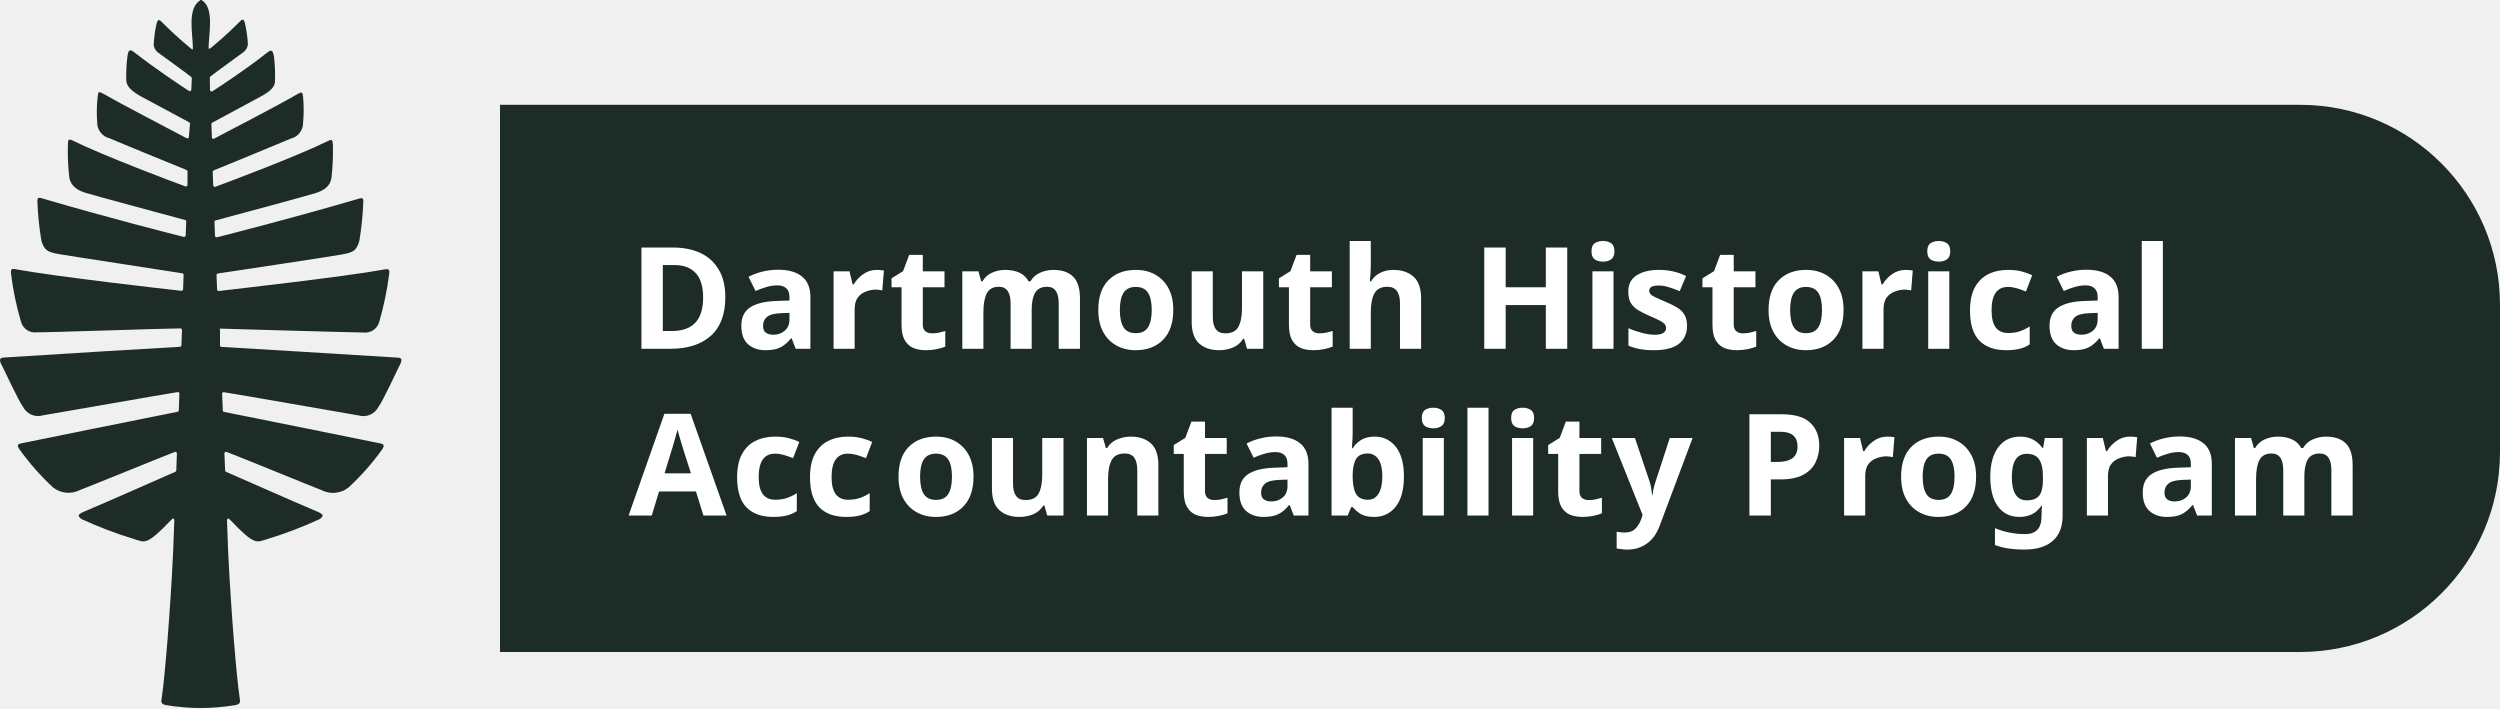
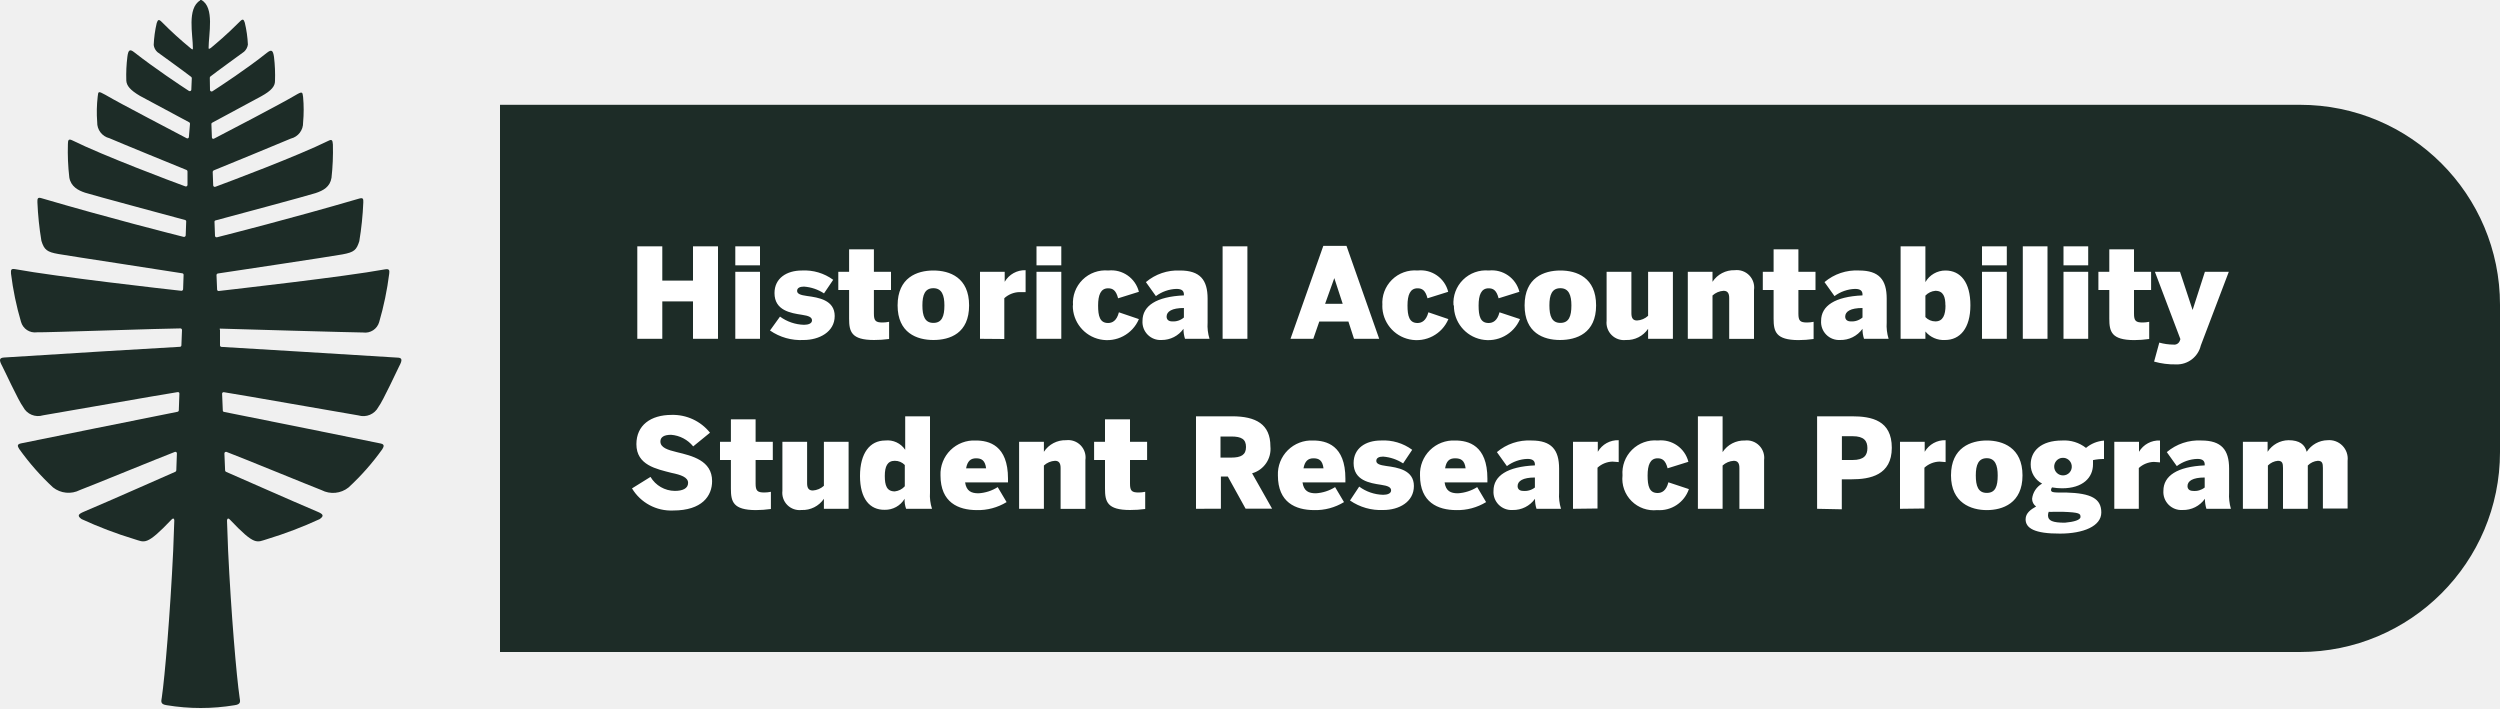
- <svg xmlns="http://www.w3.org/2000/svg" id="Layer_1" data-name="Layer 1" viewBox="0 0 250 70.81">
+ <svg xmlns="http://www.w3.org/2000/svg" id="Outlined_Type" data-name="Outlined Type" viewBox="0 0 250 70.81">
  <defs>
-     <style>.cls-1{fill:#1d2c27}.cls-4{letter-spacing:.01em}.cls-6{letter-spacing:-.01em}</style>
+     <style>.cls-1{fill:#1d2c27}.cls-2{fill:#fff}</style>
  </defs>
  <path class="cls-1" d="M50 10.48h180a20 20 0 0120 20V45.2a20 20 0 01-20 20H50V10.48z" />
-   <text transform="translate(62.86 34.88)" font-size="14.18" fill="#fff" font-family="BentonSans-Black,BentonSans" font-weight="800">D<tspan x="10.68" y="0" letter-spacing=".01em">artmouth Hi</tspan>
-     <tspan x="99.33" y="0">s</tspan>
-     <tspan class="cls-4" x="107.06" y="0">tori</tspan>
-     <tspan x="133.5" y="0" letter-spacing="0">c</tspan>
-     <tspan class="cls-4" x="141.5" y="0">al</tspan>
-     <tspan class="cls-6" x="0" y="16.67">A</tspan>
-     <tspan x="10.21" y="16.67" letter-spacing="0">cc</tspan>
-     <tspan class="cls-4" x="26.35" y="16.67">ountabili</tspan>
-     <tspan x="91.63" y="16.67" letter-spacing=".02em">t</tspan>
-     <tspan class="cls-4" x="98.32" y="16.67">y </tspan>
-     <tspan class="cls-6" x="110.8" y="16.67">P</tspan>
-     <tspan x="120.44" y="16.67">r</tspan>
-     <tspan class="cls-4" x="126.61" y="16.67">og</tspan>
-     <tspan x="144.72" y="16.67" letter-spacing="-.01em">r</tspan>
-     <tspan x="150.82" y="16.67" letter-spacing=".01em">am</tspan>
-   </text>
+   <path class="cls-2" d="M63.73 24.63h2.5v3.43h3.07v-3.43h2.5v9.25h-2.5v-3.74h-3.07v3.74h-2.5zM73.53 26.53v-1.9H76v1.9zm0 7.35v-6.7H76v6.7zM77 33.05l1-1.39a4.26 4.26 0 002.4.82c.43 0 .8-.13.8-.44s-.31-.46-1-.56c-1.13-.17-2.75-.43-2.75-2.17 0-1.5 1.23-2.26 2.74-2.26a4.85 4.85 0 013.13.93l-.92 1.36a4.18 4.18 0 00-2-.68c-.41 0-.69.13-.69.43s.35.42 1 .51c1.13.15 2.76.4 2.76 2S81.91 34 80.36 34a5.38 5.38 0 01-3.36-.95zM84.91 31.86V29h-1.08v-1.82h1.08v-2.25h2.48v2.25h1.71V29h-1.71v2.36c0 .72.17.89.87.89a3.38 3.38 0 00.65-.07v1.72a11.08 11.08 0 01-1.51.1c-2.27 0-2.49-.84-2.49-2.14zM89.76 30.54c0-2.79 1.95-3.49 3.58-3.49s3.57.7 3.57 3.49S95 34 93.34 34s-3.58-.71-3.58-3.46zm4.68 0c0-1-.25-1.72-1.1-1.72s-1.1.67-1.1 1.72.24 1.75 1.1 1.75 1.1-.68 1.1-1.74zM98 33.88v-6.7h2.47v1a2.33 2.33 0 012.09-1.16v2.19h-.63a2.34 2.34 0 00-1.5.61v4.08zM103.65 26.53v-1.9h2.48v1.9zm0 7.35v-6.7h2.48v6.7zM107.3 30.54a3.25 3.25 0 013.53-3.49 2.84 2.84 0 013.06 2.13l-2.08.65c-.21-.82-.55-1-1-1-.74 0-1 .67-1 1.72s.17 1.75 1 1.75c.4 0 .86-.2 1.08-1.07l2 .68a3.44 3.44 0 01-6.61-1.37zM114.25 32.08c0-1.5 1.39-2.42 4.14-2.54v-.09c0-.32-.16-.56-.74-.56a3.63 3.63 0 00-2.06.72l-1-1.4a4.93 4.93 0 013.41-1.16c2 0 2.76.93 2.76 2.81v2.39a4.52 4.52 0 00.19 1.63h-2.45a3.15 3.15 0 01-.15-1 2.67 2.67 0 01-2.19 1.12 1.8 1.8 0 01-1.91-1.92zm4.14-.33v-.95c-1.2 0-1.73.35-1.73.86 0 .33.24.48.55.48a1.62 1.62 0 001.18-.39zM122.26 33.88v-9.25h2.48v9.25zM129.05 33.88l3.28-9.29h2.32l3.27 9.29h-2.52l-.56-1.73h-2.91l-.6 1.73zm3.46-3.5h1.76l-.84-2.57zM138.24 30.54a3.25 3.25 0 013.52-3.49 2.83 2.83 0 013.06 2.13l-2.07.65c-.21-.82-.55-1-1-1-.74 0-1 .67-1 1.72s.18 1.75 1 1.75c.4 0 .86-.2 1.09-1.07l2 .68a3.44 3.44 0 01-6.61-1.37zM145.35 30.54a3.25 3.25 0 013.53-3.49 2.84 2.84 0 013.06 2.13l-2.08.65c-.21-.82-.55-1-1-1-.74 0-1 .67-1 1.72s.17 1.75 1 1.75c.41 0 .87-.2 1.09-1.07l2.05.68a3.44 3.44 0 01-6.61-1.37zM152.46 30.54c0-2.79 1.95-3.49 3.58-3.49s3.57.7 3.57 3.49S157.65 34 156 34s-3.54-.71-3.54-3.46zm4.68 0c0-1-.25-1.72-1.1-1.72s-1.1.67-1.1 1.72.24 1.75 1.1 1.75 1.1-.68 1.1-1.74zM160.66 32.08v-4.9h2.48v4.15c0 .46.15.72.56.72a1.77 1.77 0 001.11-.47v-4.4h2.48v6.7h-2.48v-1a2.55 2.55 0 01-2.22 1.12 1.74 1.74 0 01-1.93-1.92zM168.78 27.18h2.47v1a2.56 2.56 0 012.22-1.16A1.74 1.74 0 01175.4 29v4.89h-2.48V29.8c0-.46-.15-.72-.56-.72a1.79 1.79 0 00-1.11.47v4.33h-2.47zM177.36 31.86V29h-1.08v-1.82h1.08v-2.25h2.48v2.25h1.71V29h-1.71v2.36c0 .72.17.89.87.89a3.38 3.38 0 00.65-.07v1.72a11.08 11.08 0 01-1.51.11c-2.27-.01-2.49-.85-2.49-2.15zM182.11 32.08c0-1.5 1.39-2.42 4.14-2.54v-.09c0-.32-.16-.56-.74-.56a3.63 3.63 0 00-2.06.72l-1-1.4a4.93 4.93 0 013.46-1.16c2 0 2.76.93 2.76 2.81v2.39a4.52 4.52 0 00.19 1.63h-2.46a3.15 3.15 0 01-.15-1A2.67 2.67 0 01184 34a1.8 1.8 0 01-1.89-1.92zm4.14-.33v-.95c-1.2 0-1.73.35-1.73.86 0 .33.24.48.55.48a1.62 1.62 0 001.18-.39zM192.54 33.15v.73h-2.48v-9.25h2.48v3.58a2.31 2.31 0 012-1.16c1.52 0 2.5 1.18 2.5 3.48S196 34 194.5 34a2.37 2.37 0 01-1.96-.85zm2-2.61c0-.83-.19-1.46-1-1.46a1.56 1.56 0 00-1 .48v2.15a1.37 1.37 0 001 .43c.76 0 1.01-.65 1.01-1.6zM198.2 26.53v-1.9h2.48v1.9zm0 7.35v-6.7h2.48v6.7zM202.28 33.88v-9.25h2.47v9.25zM206.35 26.53v-1.9h2.47v1.9zm0 7.35v-6.7h2.47v6.7zM210.93 31.86V29h-1.09v-1.82h1.09v-2.25h2.47v2.25h1.71V29h-1.71v2.36c0 .72.17.89.87.89a3.38 3.38 0 00.65-.07v1.72a11.08 11.08 0 01-1.51.11c-2.27-.01-2.48-.85-2.48-2.15zM215.41 36.16l.52-1.9a5.3 5.3 0 001.41.2.59.59 0 00.64-.38l.06-.17-2.55-6.73H218l1.26 3.82 1.23-3.82h2.39l-2.8 7.37a2.45 2.45 0 01-2.47 1.89 7.56 7.56 0 01-2.2-.28zM63.2 48.84l1.85-1.15a2.86 2.86 0 002.43 1.4c.76 0 1.33-.23 1.33-.8s-.73-.81-1.65-1c-1.51-.39-3.52-.77-3.52-2.87 0-1.89 1.42-2.93 3.52-2.93A4.75 4.75 0 0171 43.27l-1.68 1.37a3.16 3.16 0 00-2.21-1.16c-.71 0-1.07.23-1.07.67 0 .61.72.84 1.63 1.06 1.52.37 3.54.83 3.54 2.9 0 1.48-1 2.94-3.89 2.94a4.56 4.56 0 01-4.12-2.21zM73.09 48.86V46H72v-1.82h1.09v-2.25h2.47v2.25h1.72V46h-1.72v2.36c0 .72.18.89.88.89a3.48 3.48 0 00.65-.07v1.72a11.37 11.37 0 01-1.51.11c-2.28-.01-2.49-.85-2.49-2.15zM78.24 49.08v-4.9h2.47v4.15c0 .46.15.72.57.72a1.82 1.82 0 001.11-.47v-4.4h2.47v6.7h-2.47v-1A2.57 2.57 0 0180.16 51a1.73 1.73 0 01-1.92-1.92zM86 47.6c0-2.3 1-3.55 2.52-3.55a2.12 2.12 0 012 .93v-3.35H93v7.62a4.25 4.25 0 00.2 1.63h-2.59a2.66 2.66 0 01-.15-1 2.26 2.26 0 01-2 1.1C87 51 86 49.9 86 47.6zm4.48 1v-2.1a1.36 1.36 0 00-1-.42c-.74 0-1 .56-1 1.51s.19 1.55 1 1.55a1.57 1.57 0 00.98-.49zM94.05 47.54a3.36 3.36 0 013.53-3.49c1.32 0 3.22.48 3.22 3.81v.38h-4.29c.13.87.62 1.09 1.34 1.09a4 4 0 001.92-.62l.89 1.5a5.48 5.48 0 01-3 .8c-1.83-.01-3.61-.76-3.61-3.47zm4.56-.71c-.1-.8-.46-1-1-1s-.87.28-1 1zM101.91 44.18h2.48v1a2.56 2.56 0 012.22-1.16 1.74 1.74 0 011.93 1.98v4.89h-2.48V46.8c0-.46-.15-.72-.56-.72a1.79 1.79 0 00-1.11.47v4.33h-2.48zM110.5 48.86V46h-1.09v-1.82h1.09v-2.25h2.5v2.25h1.71V46H113v2.36c0 .72.17.89.87.89a3.48 3.48 0 00.65-.07v1.72a11.08 11.08 0 01-1.52.1c-2.29 0-2.5-.84-2.5-2.14zM119.6 50.88v-9.25h3.61c2.38 0 3.83.79 3.83 3a2.53 2.53 0 01-1.83 2.7l2 3.54h-2.65l-1.78-3.22h-.69v3.22zm2.45-5.12h1.07c1 0 1.48-.28 1.48-1.06s-.45-1.05-1.48-1.05h-1.07zM127.79 47.54a3.36 3.36 0 013.52-3.49c1.33 0 3.23.48 3.23 3.81v.38h-4.29c.13.87.61 1.09 1.34 1.09a4.08 4.08 0 001.92-.62l.89 1.5a5.48 5.48 0 01-3 .8c-1.84-.01-3.61-.76-3.61-3.47zm4.56-.71c-.1-.8-.46-1-1-1s-.87.28-1 1zM135 50.05l.92-1.39a4.2 4.2 0 002.39.82c.43 0 .8-.13.8-.44s-.31-.46-1-.56c-1.14-.17-2.75-.43-2.75-2.17 0-1.5 1.22-2.26 2.73-2.26a4.81 4.81 0 013.13.93l-.91 1.36a4.25 4.25 0 00-2-.68c-.41 0-.68.13-.68.43s.35.42 1 .51c1.14.15 2.76.4 2.76 2s-1.5 2.4-3.05 2.4a5.41 5.41 0 01-3.34-.95zM142 47.54a3.36 3.36 0 013.52-3.49c1.32 0 3.22.48 3.22 3.81v.38h-4.28c.12.87.61 1.09 1.33 1.09a4.12 4.12 0 001.93-.62l.89 1.5a5.48 5.48 0 01-3 .8c-1.81-.01-3.61-.76-3.61-3.47zm4.56-.71c-.1-.8-.47-1-1.05-1s-.88.28-1 1zM149.35 49.08c0-1.5 1.39-2.42 4.14-2.54v-.09c0-.32-.17-.56-.74-.56a3.63 3.63 0 00-2.06.72l-1-1.4a4.93 4.93 0 013.46-1.16c2 0 2.76.93 2.76 2.81v2.39a4.52 4.52 0 00.19 1.63h-2.45a3.15 3.15 0 01-.15-1 2.67 2.67 0 01-2.24 1.12 1.8 1.8 0 01-1.91-1.92zm4.14-.33v-1c-1.2 0-1.73.35-1.73.86 0 .33.24.48.55.48a1.65 1.65 0 001.18-.34zM157.3 50.88v-6.7h2.48v1a2.31 2.31 0 012.09-1.16v2.19c-.1 0-.45-.05-.63-.05a2.31 2.31 0 00-1.49.61v4.08zM162.25 47.54a3.25 3.25 0 013.53-3.49 2.84 2.84 0 013.06 2.13l-2.08.65c-.21-.82-.55-1-1-1-.74 0-1 .67-1 1.72s.17 1.75 1 1.75c.4 0 .86-.2 1.08-1.07l2.05.68a3.11 3.11 0 01-3.17 2.1 3.15 3.15 0 01-3.47-3.47zM169.79 50.88v-9.25h2.47v3.58a2.57 2.57 0 012.23-1.16 1.74 1.74 0 011.92 1.95v4.89h-2.47V46.8c0-.46-.15-.72-.56-.72a1.82 1.82 0 00-1.12.47v4.33zM181.71 50.88v-9.25h3.47c2 0 4 .41 4 3.15s-2.18 3.15-4 3.15h-1v3zm2.48-4.88h1.07c1.16 0 1.48-.49 1.48-1.19s-.32-1.19-1.48-1.19h-1.07zM190 50.88v-6.7h2.47v1a2.33 2.33 0 012.09-1.16v2.19c-.1 0-.44-.05-.62-.05a2.34 2.34 0 00-1.5.61v4.08zM195.1 47.54c0-2.79 2-3.49 3.58-3.49s3.57.7 3.57 3.49-2 3.47-3.57 3.47-3.58-.72-3.58-3.47zm4.67 0c0-1-.25-1.72-1.09-1.72s-1.1.67-1.1 1.72.23 1.75 1.1 1.75 1.09-.68 1.09-1.74zM202.56 51.93c0-.64.55-1 1.05-1.28a.94.94 0 01-.4-.77 2 2 0 011-1.52 2.14 2.14 0 01-1.14-1.92c0-1.31 1-2.39 3.15-2.39a3.5 3.5 0 012.38.74 3.16 3.16 0 011.8-.73v1.84a5.1 5.1 0 00-1.1.11v.43c0 1.31-1 2.39-3.1 2.39a6.09 6.09 0 01-1-.09.5.5 0 00-.1.25c0 .24.28.25.65.26h.83c2.58.07 3.55.63 3.55 2s-1.8 2.11-4.13 2.11c-2.55.01-3.44-.54-3.44-1.43zm5.49-.24c0-.33-.09-.45-1.76-.51h-.95a2.42 2.42 0 01-.47 0 1 1 0 00-.07.36c0 .53.46.73 1.69.73.9-.08 1.56-.27 1.56-.58zm-.88-5.15a.88.88 0 10-.87 1 .87.87 0 00.87-1zM211.43 50.88v-6.7h2.47v1a2.31 2.31 0 012.1-1.13v2.19c-.1 0-.45-.05-.62-.05a2.34 2.34 0 00-1.5.61v4.08zM216.34 49.08c0-1.5 1.39-2.42 4.13-2.54v-.09c0-.32-.16-.56-.73-.56a3.61 3.61 0 00-2.06.72l-1-1.4a4.93 4.93 0 013.46-1.16c2 0 2.77.93 2.77 2.81v2.39a4.82 4.82 0 00.18 1.63h-2.45a3.48 3.48 0 01-.15-1 2.65 2.65 0 01-2.24 1.12 1.8 1.8 0 01-1.91-1.92zm4.13-.33v-1c-1.2 0-1.72.35-1.72.86 0 .33.24.48.55.48a1.61 1.61 0 001.17-.34zM224.29 50.88v-6.7h2.47v1a2.53 2.53 0 012.09-1.16c1.11 0 1.64.44 1.82 1.16a2.54 2.54 0 012.09-1.16 1.85 1.85 0 012 2.06v4.77h-2.47V46.8c0-.46-.06-.72-.51-.72a1.58 1.58 0 00-1 .47v4.33h-2.48V46.8c0-.46-.06-.72-.51-.72a1.61 1.61 0 00-1 .47v4.33z" />
  <path class="cls-1" d="M20 0h.14c1.34.74.72 3.43.72 4.79 0 .14.06.11.23 0 .58-.49 1.48-1.22 2.91-2.65.31-.32.38-.16.48.13a11.61 11.61 0 01.31 2.19 1.2 1.2 0 01-.38.71s-2.91 2.11-3.37 2.48a.16.16 0 00-.06.13L21 9a.16.16 0 00.24.13c.79-.51 3.49-2.28 5.45-3.85.46-.36.61-.27.71.42a15.37 15.37 0 01.1 2.4c0 .5-.32.95-1.38 1.53l-4.9 2.64a.13.13 0 00-.08.14l.05 1.32a.14.14 0 00.22.13c1.16-.6 6.62-3.44 8.12-4.33.74-.44.71-.32.78.17a14 14 0 010 2.55 1.61 1.61 0 01-1.23 1.61c-1 .43-6.87 2.84-7.71 3.18a.18.18 0 00-.1.15l.05 1.35a.16.16 0 00.21.14c1.27-.47 8.22-3.07 11.31-4.6.36-.18.42-.06.45.38a24.33 24.33 0 01-.14 3.32c-.15.91-.81 1.27-1.59 1.53s-8.89 2.43-10 2.73a.13.13 0 00-.11.15l.05 1.39a.16.16 0 00.19.15c1.14-.29 7.42-1.88 14.22-3.87.45-.13.42.07.42.39a31.42 31.42 0 01-.4 3.87c-.28.87-.49 1.1-1.69 1.32s-11.2 1.72-12.46 1.91a.17.17 0 00-.13.16l.06 1.44a.15.15 0 00.17.15c1.48-.18 12.5-1.41 16.59-2.16.52-.1.48.14.45.44a31.24 31.24 0 01-1 4.82 1.46 1.46 0 01-1.61 1.05c-.8 0-12.83-.34-14.33-.39A.15.15 0 0022 33v1.54a.16.16 0 00.15.15c1.44.09 13.1.78 17.57 1.07.54 0 .51.28.21.84-.16.3-1.65 3.54-2.09 4.1a1.7 1.7 0 01-2 .84c-1.19-.19-11.88-2.08-13.45-2.32a.15.15 0 00-.18.15l.07 1.68a.14.14 0 00.12.14c1.47.28 15.24 3.07 15.67 3.16s.3.33.16.57a24.74 24.74 0 01-3.38 3.83 2.49 2.49 0 01-2.7.26c-1-.38-8.11-3.3-9.5-3.82a.16.16 0 00-.21.15l.07 1.7a.16.16 0 00.09.14c.8.34 6.49 2.87 9.17 4 .54.23.67.4.2.73a40.91 40.91 0 01-5.25 2c-1.06.31-1.19.73-3.73-1.95-.19-.2-.27-.08-.29.09l.11 3c.3 6.29.84 12.59 1.15 14.7.06.38.16.68-.49.77a20.78 20.78 0 01-6.8 0c-.66-.09-.55-.39-.49-.77.31-2.11.84-8.41 1.14-14.7l.11-3c0-.17-.09-.29-.28-.09-2.55 2.68-2.68 2.26-3.73 1.95a40.54 40.54 0 01-5.26-2c-.47-.33-.33-.5.21-.73 2.68-1.13 8.37-3.66 9.16-4a.17.17 0 00.1-.14l.06-1.7a.15.15 0 00-.2-.15C16.12 45.71 9 48.63 8 49a2.5 2.5 0 01-2.7-.26 25.2 25.2 0 01-3.37-3.83c-.14-.24-.3-.47.16-.57s14.2-2.88 15.66-3.16a.16.16 0 00.13-.14l.06-1.68a.14.14 0 00-.17-.15c-1.58.24-12.27 2.13-13.46 2.32a1.68 1.68 0 01-2-.84c-.44-.56-1.93-3.8-2.1-4.1-.3-.56-.32-.81.21-.84 4.48-.29 16.13-1 17.58-1.07a.15.15 0 00.14-.15L18.2 33a.16.16 0 00-.16-.16c-1.5 0-13.54.42-14.34.39a1.45 1.45 0 01-1.6-1.05 30.09 30.09 0 01-1-4.82c0-.3-.07-.54.44-.44 4.09.75 15.11 2 16.59 2.16a.17.17 0 00.18-.15l.05-1.44a.15.15 0 00-.13-.16C17 27.12 6.94 25.6 5.83 25.4s-1.41-.4-1.69-1.32a31.42 31.42 0 01-.4-3.87c0-.32 0-.52.41-.39 6.81 2 13.08 3.58 14.22 3.87a.17.17 0 00.2-.15l.05-1.39a.14.14 0 00-.11-.15c-1.09-.3-9.3-2.5-10-2.73s-1.43-.62-1.58-1.53a22.81 22.81 0 01-.14-3.32c0-.44.08-.56.45-.38 3.09 1.53 10 4.13 11.3 4.6a.16.16 0 00.21-.14v-1.35a.15.15 0 00-.09-.15c-.84-.34-6.74-2.75-7.72-3.18a1.6 1.6 0 01-1.22-1.61 13.15 13.15 0 01.05-2.55c.07-.49 0-.61.78-.17 1.5.89 7 3.73 8.11 4.33a.15.15 0 00.23-.13l.11-1.32a.15.15 0 00-.08-.14L14 9.59c-1-.59-1.34-1.03-1.37-1.53a15.1 15.1 0 01.11-2.4c.09-.69.25-.78.7-.42 2 1.57 4.66 3.34 5.45 3.85a.16.16 0 00.24-.09l.05-1.18a.16.16 0 00-.06-.13c-.46-.37-3.38-2.48-3.38-2.48a1.15 1.15 0 01-.37-.71 11.75 11.75 0 01.3-2.19c.11-.29.17-.45.49-.13a37.64 37.64 0 002.91 2.65c.16.13.22.16.22 0 0-1.36-.61-4 .73-4.79" id="Lone_Pine" data-name="Lone Pine" />
</svg>
